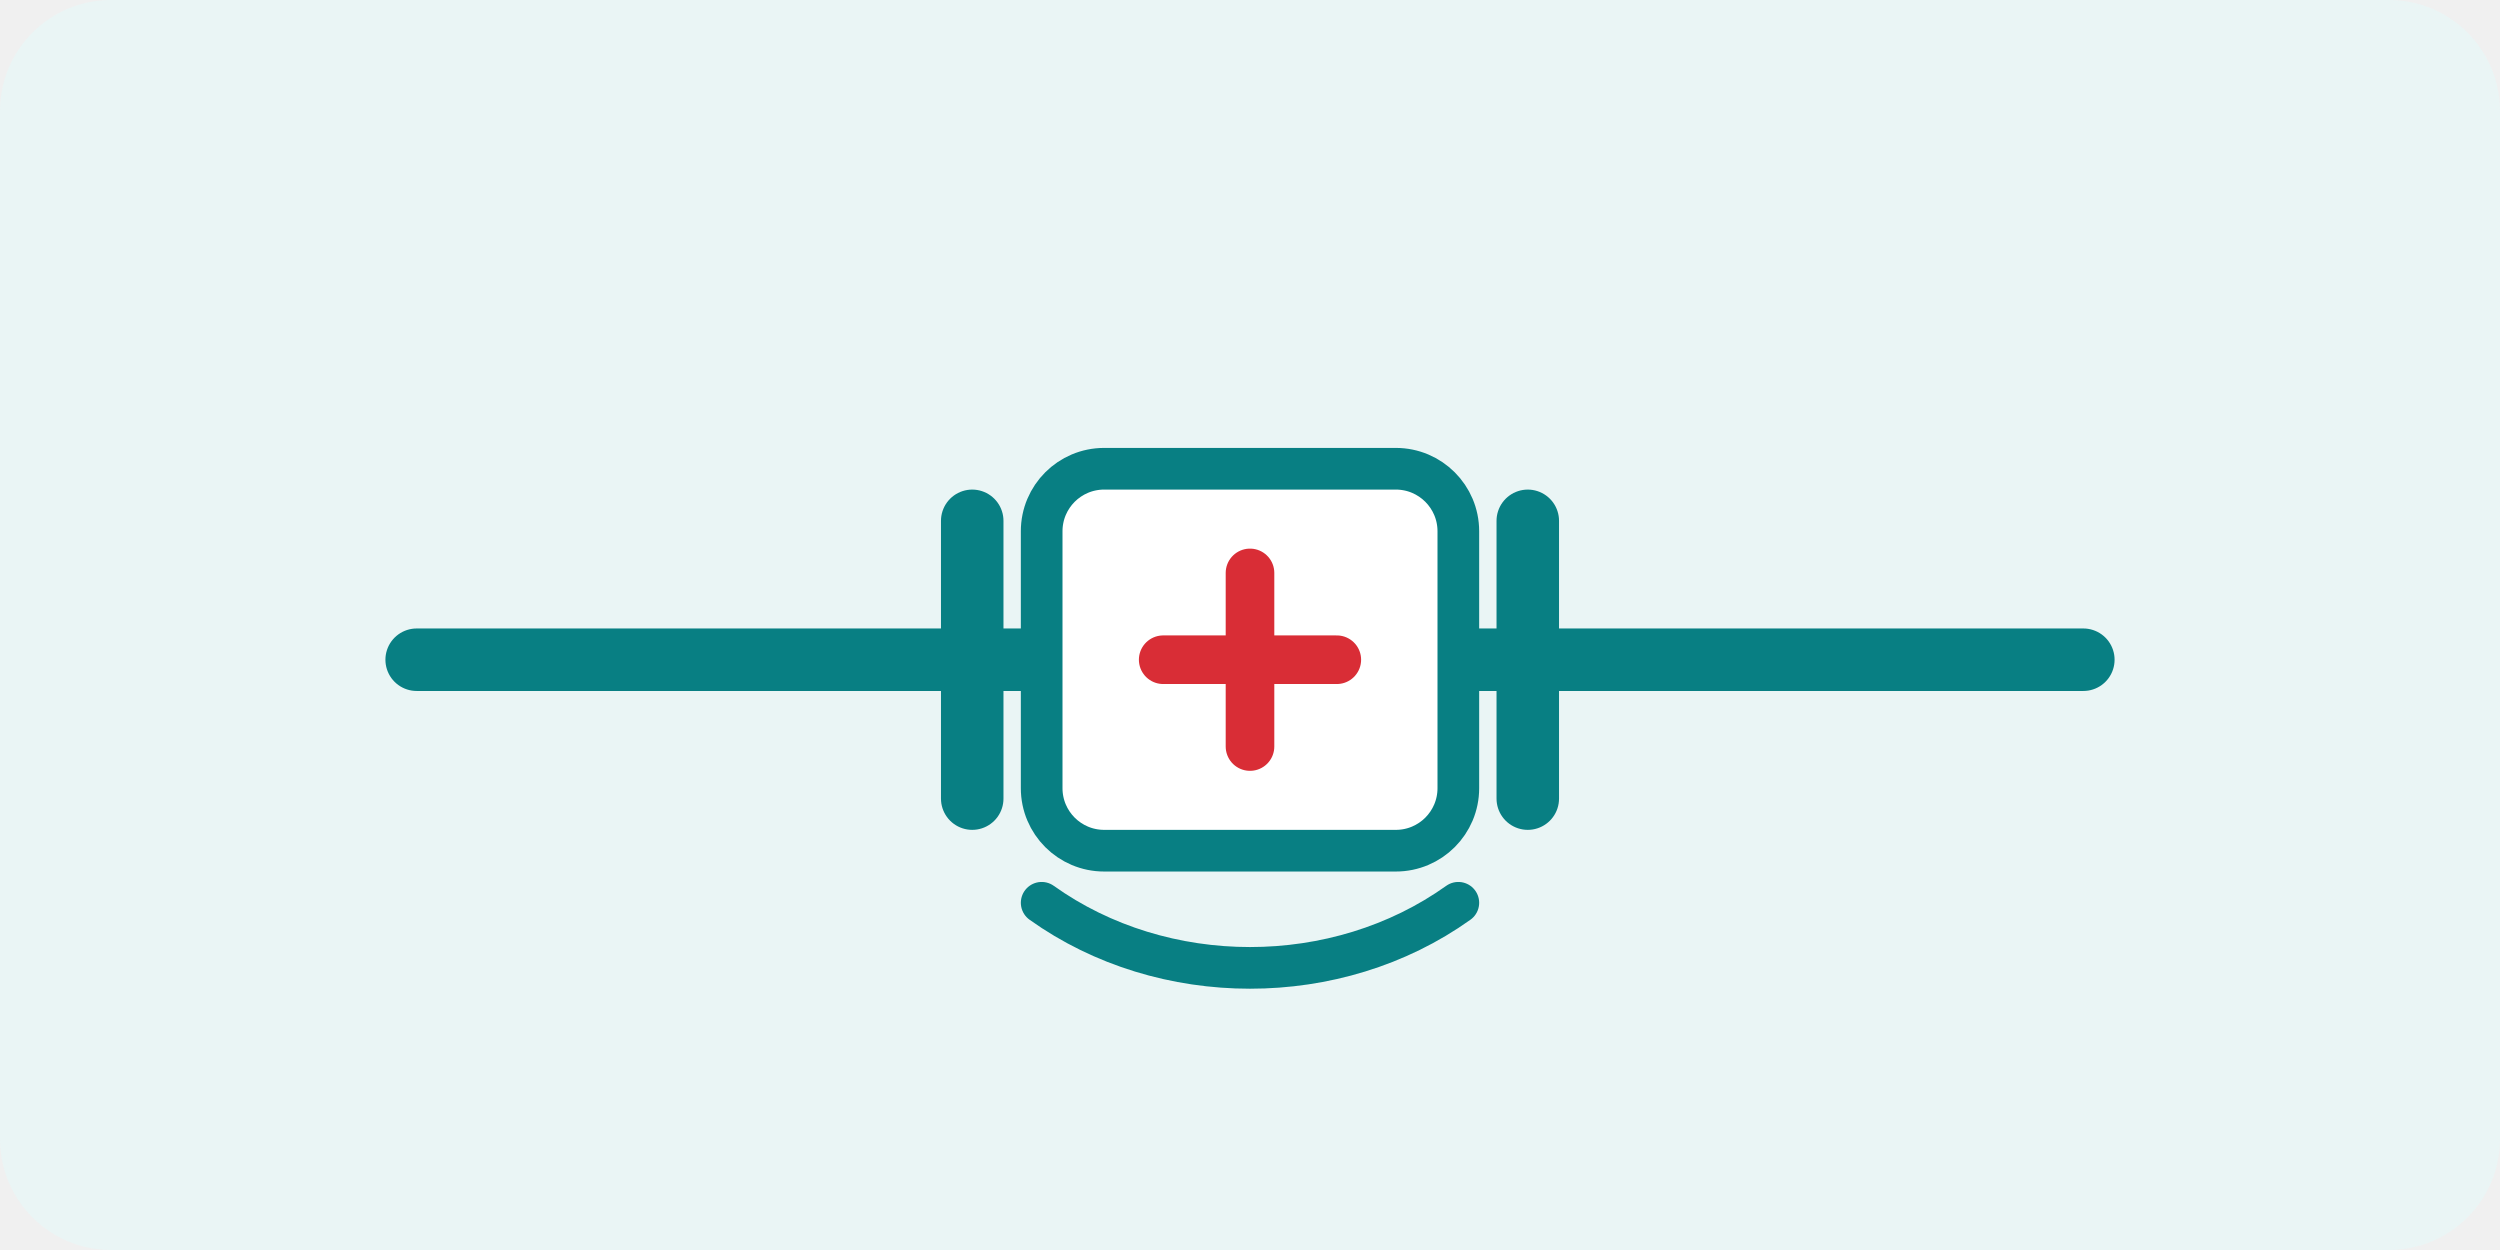
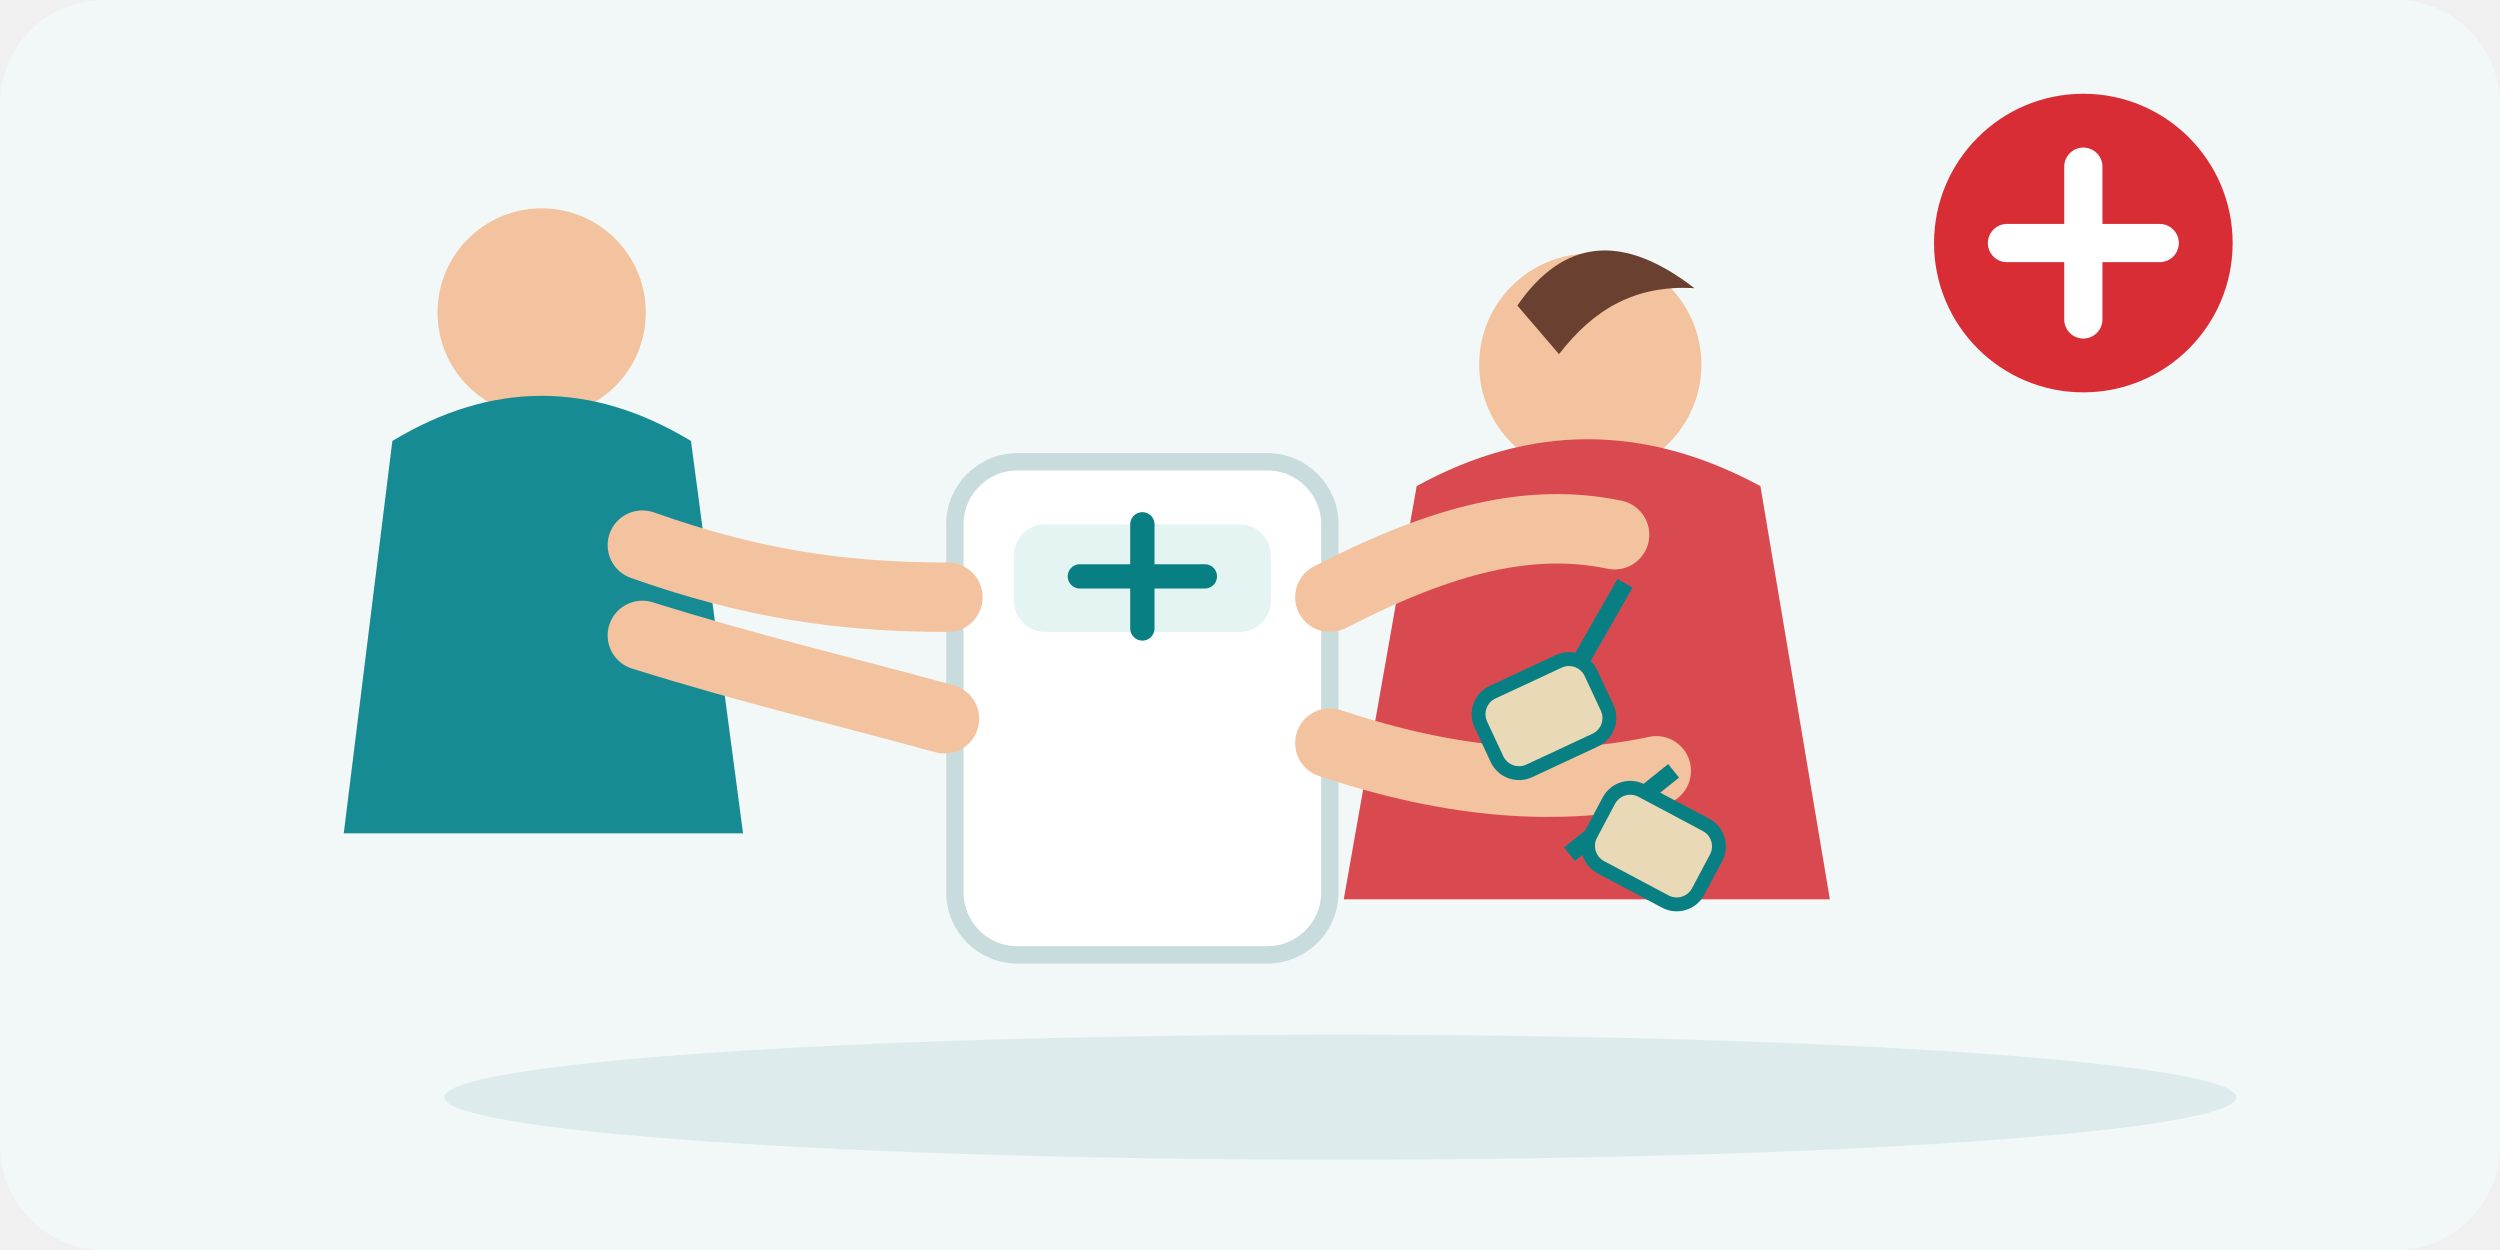
<svg xmlns="http://www.w3.org/2000/svg" viewBox="0 0 720 360">
-   <rect width="720" height="360" rx="32" fill="#EAF5F5" />
-   <g fill="none" stroke="#087F83" stroke-width="18" stroke-linecap="round">
-     <path d="M120 190h480" />
-     <path d="M280 150v80M440 150v80" />
-   </g>
-   <rect x="300" y="135" width="120" height="110" rx="18" fill="#fff" stroke="#087F83" stroke-width="12" />
-   <path d="M335 190h50M360 165v50" stroke="#D92D36" stroke-width="14" stroke-linecap="round" />
-   <path d="M300 260c35 25 85 25 120 0" fill="none" stroke="#087F83" stroke-width="12" stroke-linecap="round" />
+   <rect width="720" height="360" rx="30" fill="#F2F8F8" />
+   <ellipse cx="386" cy="316" rx="258" ry="18" fill="#DDEBEC" />
+   <circle cx="458" cy="105" r="32" fill="#F3C39F" />
+   <path d="M408 140q49-27 99 0l20 119H387z" fill="#D94A50" />
+   <path d="M437 88q20-29 51-5c-17-1-29 6-39 19z" fill="#6A4031" />
+   <rect x="275" y="133" width="108" height="142" rx="18" fill="#FFFFFF" stroke="#C8DCDD" stroke-width="5" />
+   <rect x="292" y="151" width="74" height="31" rx="9" fill="#E4F4F2" />
+   <path d="M311 166h36" stroke="#087F83" stroke-width="7" stroke-linecap="round" />
+   <path d="M329 151v30" stroke="#087F83" stroke-width="7" stroke-linecap="round" />
+   <path d="M383 172c33-17 58-23 82-18" fill="none" stroke="#F3C39F" stroke-width="20" stroke-linecap="round" />
+   <path d="M383 214c36 12 66 14 94 8" fill="none" stroke="#F3C39F" stroke-width="20" stroke-linecap="round" />
+   <path d="M468 168l-24 42" stroke="#087F83" stroke-width="5" />
+   <path d="M482 222l-30 24" stroke="#087F83" stroke-width="5" />
+   <rect x="427" y="194" width="35" height="25" rx="7" fill="#E9D9B7" stroke="#087F83" stroke-width="4" transform="rotate(-25 444 206)" />
+   <rect x="459" y="231" width="35" height="25" rx="7" fill="#E9D9B7" stroke="#087F83" stroke-width="4" transform="rotate(28 476 243)" />
+   <circle cx="156" cy="90" r="30" fill="#F3C39F" />
+   <path d="M113 127q43-26 86 0l15 113H99z" fill="#168B94" />
+   <path d="M185 157c31 11 57 15 88 15" fill="none" stroke="#F3C39F" stroke-width="20" stroke-linecap="round" />
+   <path d="M185 183c32 10 58 16 87 24" fill="none" stroke="#F3C39F" stroke-width="20" stroke-linecap="round" />
+   <circle cx="600" cy="70" r="43" fill="#D92D36" />
+   <path d="M600 48v44M578 70h44" stroke="white" stroke-width="11" stroke-linecap="round" />
</svg>
